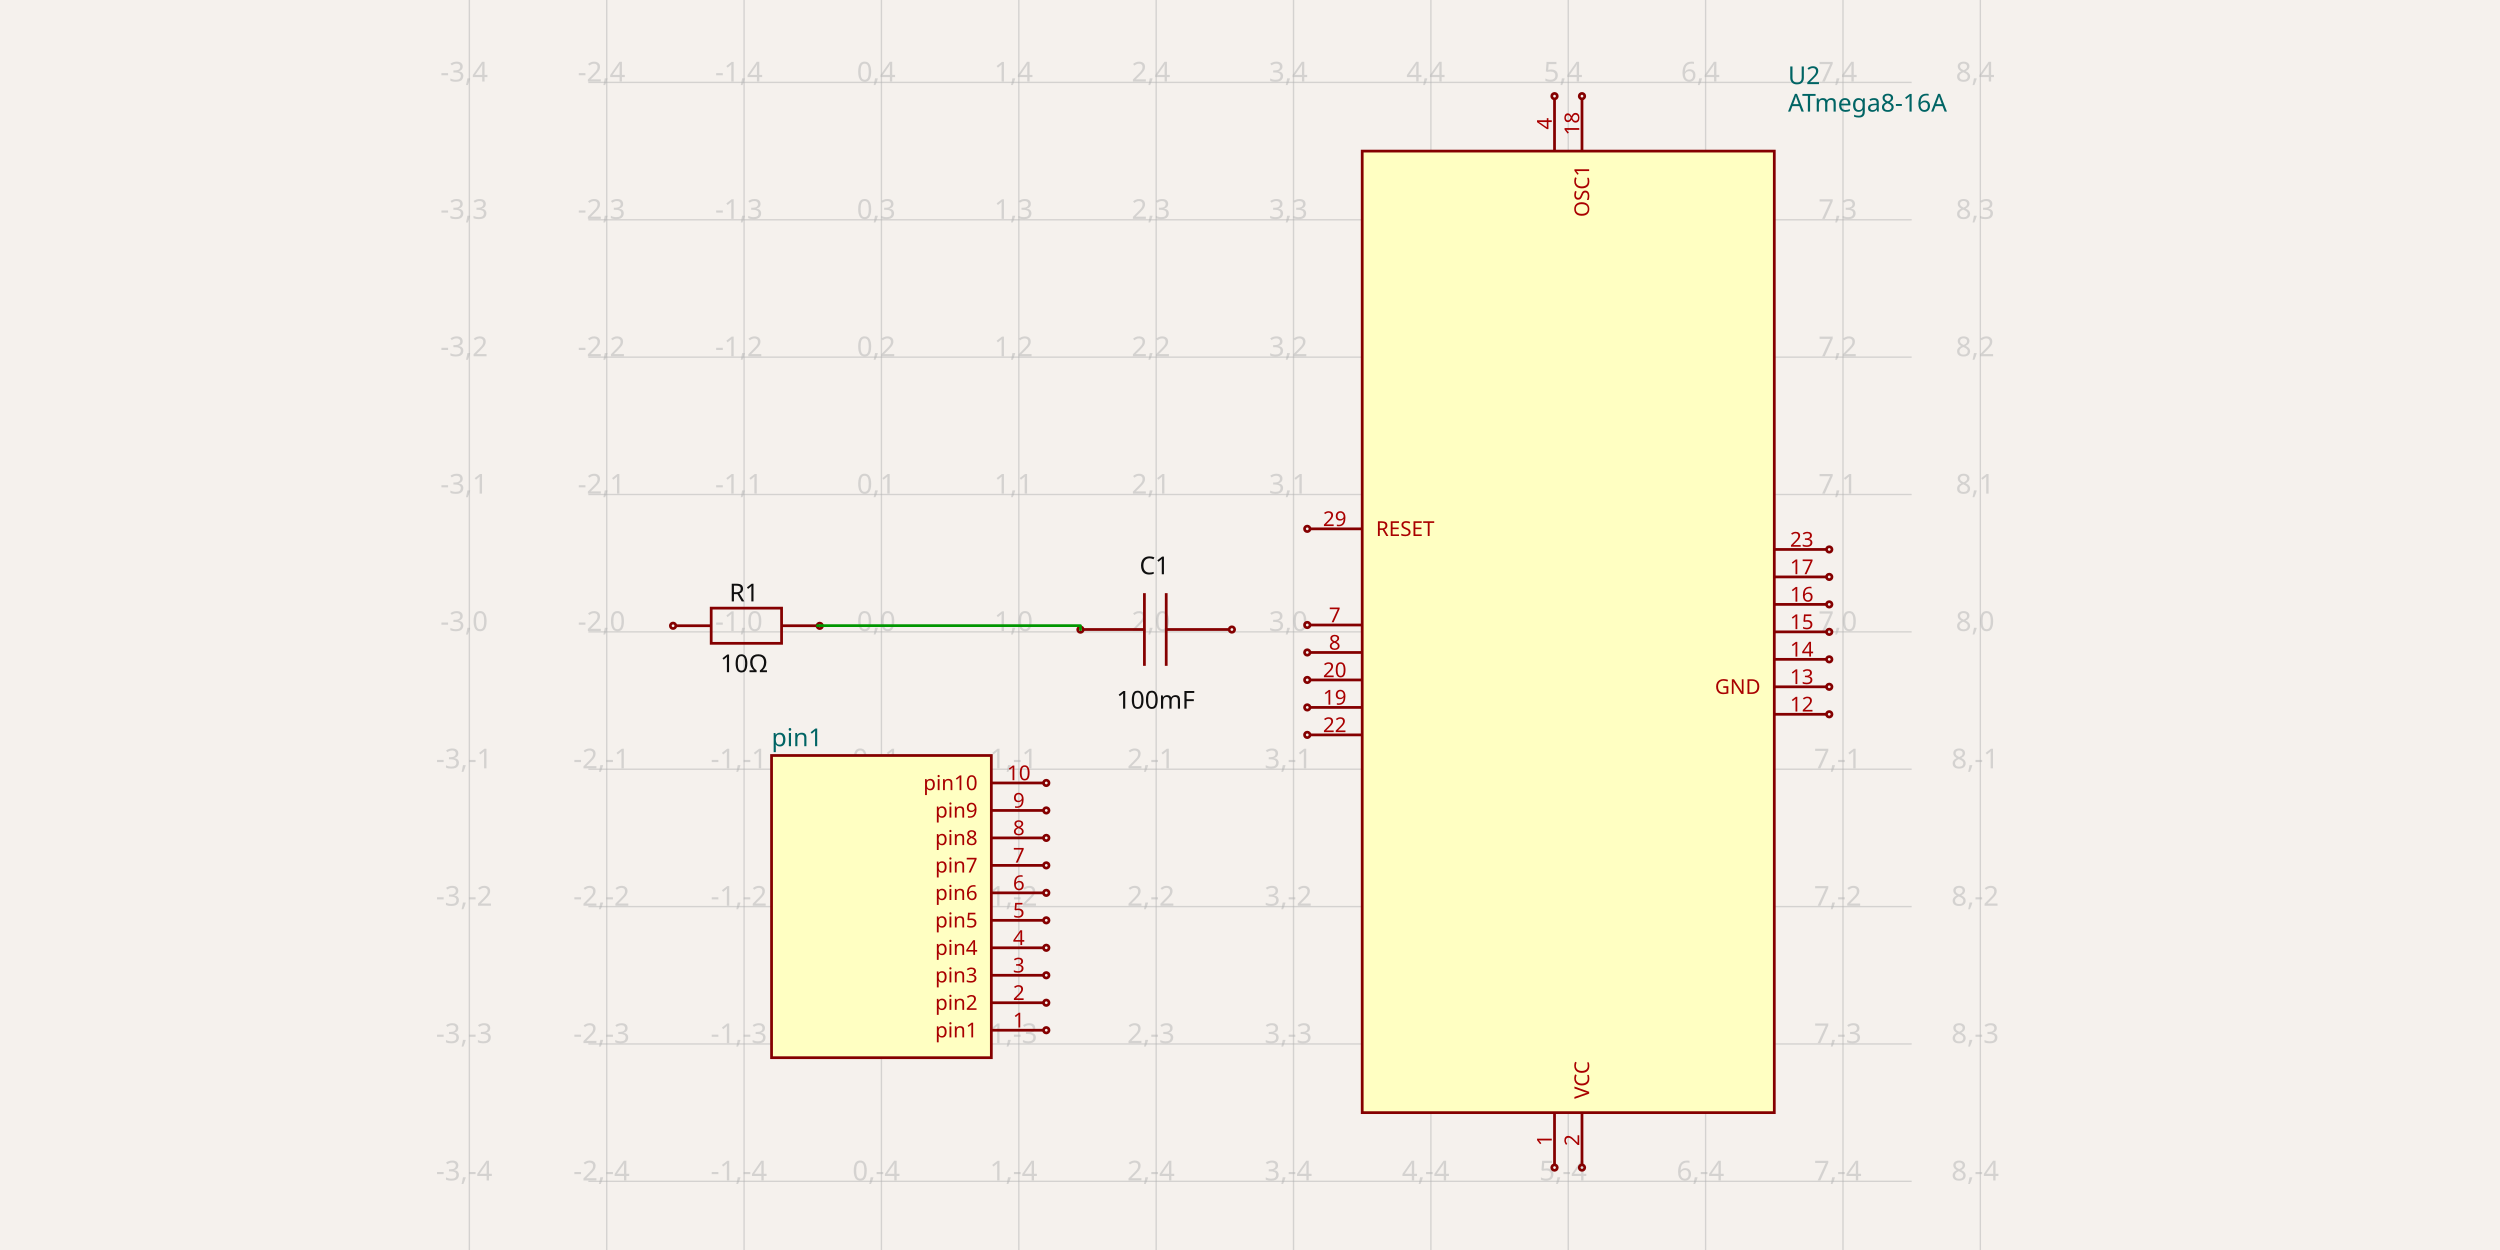
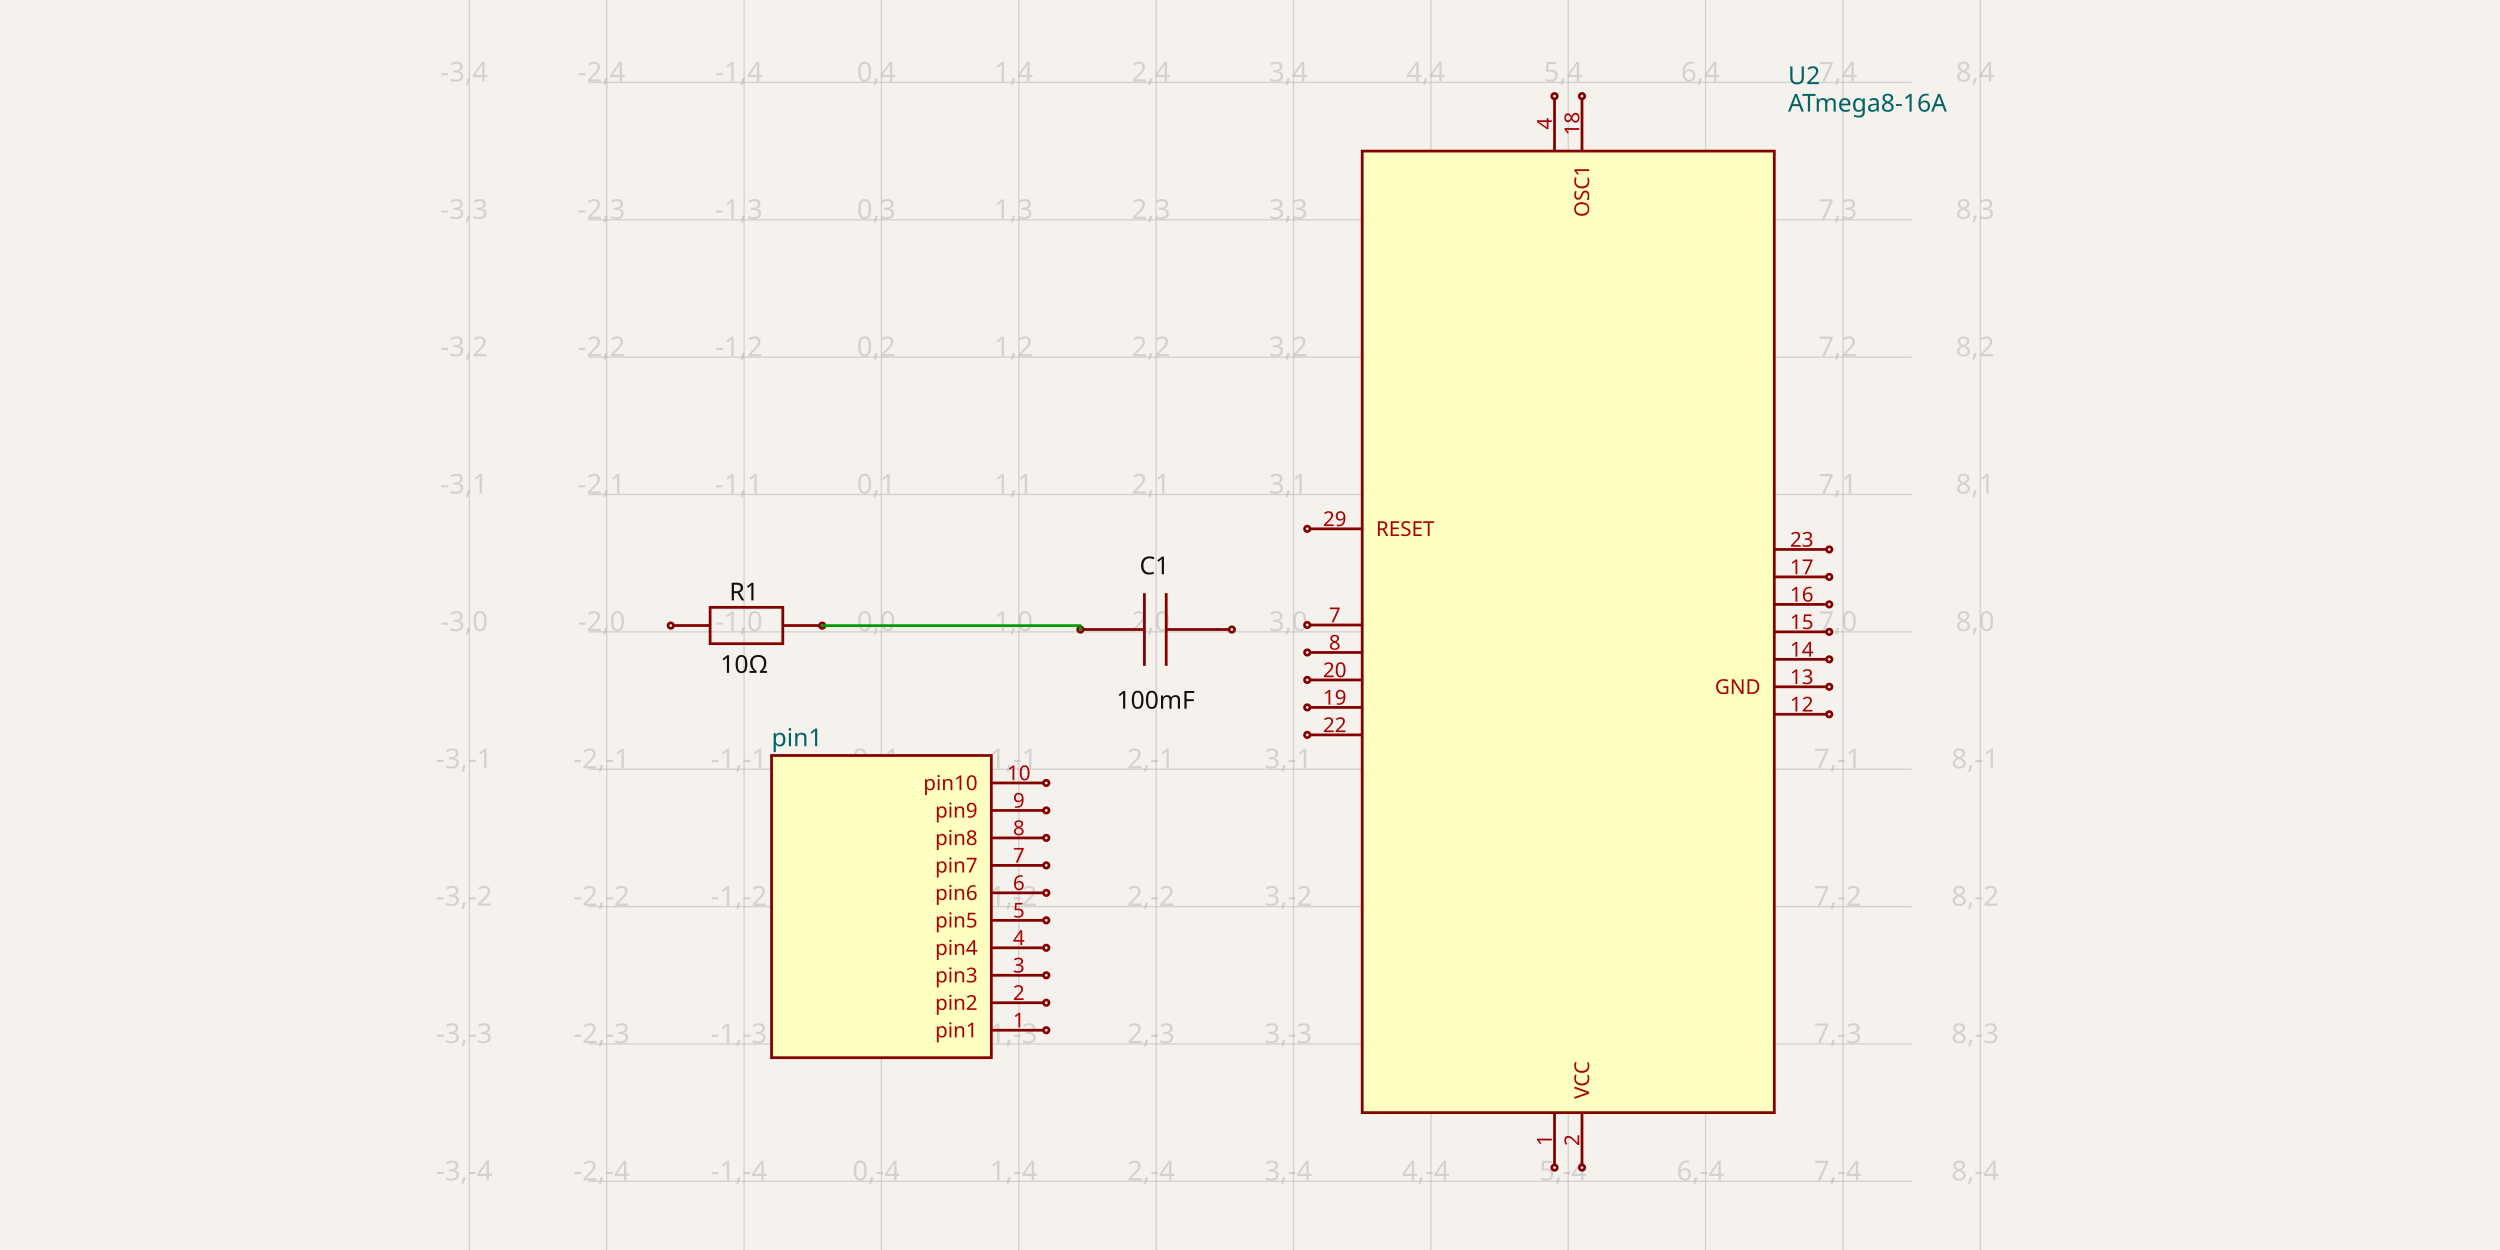
<svg xmlns="http://www.w3.org/2000/svg" width="1200" height="600" style="background-color: rgb(245, 241, 237)" data-real-to-screen-transform="matrix(65.9340659341,0,0,-65.9340659341,423.0920010989,303.2967032967)">
  <style>
              .boundary { fill: rgb(245, 241, 237); }
              .schematic-boundary { fill: none; stroke: #fff; }
              .component { fill: none; stroke: rgb(132, 0, 0); }
              .chip { fill: rgb(255, 255, 194); stroke: rgb(132, 0, 0); }
              .component-pin { fill: none; stroke: rgb(132, 0, 0); }
              .trace:hover {
                filter: invert(1);
              }
              .trace:hover .trace-crossing-outline {
                opacity: 0;
              }
              .text { font-family: sans-serif; fill: rgb(0, 150, 0); }
              .pin-number { fill: rgb(169, 0, 0); }
              .port-label { fill: rgb(0, 100, 100); }
              .component-name { fill: rgb(0, 100, 100); }
            </style>
  <rect class="boundary" x="0" y="0" width="1200" height="600" />
  <g class="grid">
    <line x1="225.29" y1="600" x2="225.29" y2="-1.6001422409317456e-10" stroke="rgb(181, 181, 181)" stroke-width="0.659" stroke-opacity="0.5" />
    <line x1="291.224" y1="600" x2="291.224" y2="-1.6001422409317456e-10" stroke="rgb(181, 181, 181)" stroke-width="0.659" stroke-opacity="0.5" />
    <line x1="357.158" y1="600" x2="357.158" y2="-1.6001422409317456e-10" stroke="rgb(181, 181, 181)" stroke-width="0.659" stroke-opacity="0.5" />
    <line x1="423.092" y1="600" x2="423.092" y2="-1.6001422409317456e-10" stroke="rgb(181, 181, 181)" stroke-width="0.659" stroke-opacity="0.5" />
    <line x1="489.026" y1="600" x2="489.026" y2="-1.6001422409317456e-10" stroke="rgb(181, 181, 181)" stroke-width="0.659" stroke-opacity="0.5" />
    <line x1="554.96" y1="600" x2="554.96" y2="-1.6001422409317456e-10" stroke="rgb(181, 181, 181)" stroke-width="0.659" stroke-opacity="0.5" />
    <line x1="620.894" y1="600" x2="620.894" y2="-1.6001422409317456e-10" stroke="rgb(181, 181, 181)" stroke-width="0.659" stroke-opacity="0.5" />
    <line x1="686.828" y1="600" x2="686.828" y2="-1.6001422409317456e-10" stroke="rgb(181, 181, 181)" stroke-width="0.659" stroke-opacity="0.5" />
    <line x1="752.762" y1="600" x2="752.762" y2="-1.6001422409317456e-10" stroke="rgb(181, 181, 181)" stroke-width="0.659" stroke-opacity="0.5" />
    <line x1="818.696" y1="600" x2="818.696" y2="-1.6001422409317456e-10" stroke="rgb(181, 181, 181)" stroke-width="0.659" stroke-opacity="0.5" />
    <line x1="884.63" y1="600" x2="884.63" y2="-1.6001422409317456e-10" stroke="rgb(181, 181, 181)" stroke-width="0.659" stroke-opacity="0.5" />
    <line x1="950.565" y1="600" x2="950.565" y2="-1.6001422409317456e-10" stroke="rgb(181, 181, 181)" stroke-width="0.659" stroke-opacity="0.5" />
    <line x1="282.403" y1="632.967" x2="917.597" y2="632.967" stroke="rgb(181, 181, 181)" stroke-width="0.659" stroke-opacity="0.5" />
    <line x1="282.403" y1="567.033" x2="917.597" y2="567.033" stroke="rgb(181, 181, 181)" stroke-width="0.659" stroke-opacity="0.5" />
    <line x1="282.403" y1="501.099" x2="917.597" y2="501.099" stroke="rgb(181, 181, 181)" stroke-width="0.659" stroke-opacity="0.5" />
    <line x1="282.403" y1="435.165" x2="917.597" y2="435.165" stroke="rgb(181, 181, 181)" stroke-width="0.659" stroke-opacity="0.5" />
    <line x1="282.403" y1="369.231" x2="917.597" y2="369.231" stroke="rgb(181, 181, 181)" stroke-width="0.659" stroke-opacity="0.5" />
    <line x1="282.403" y1="303.297" x2="917.597" y2="303.297" stroke="rgb(181, 181, 181)" stroke-width="0.659" stroke-opacity="0.5" />
    <line x1="282.403" y1="237.363" x2="917.597" y2="237.363" stroke="rgb(181, 181, 181)" stroke-width="0.659" stroke-opacity="0.5" />
    <line x1="282.403" y1="171.429" x2="917.597" y2="171.429" stroke="rgb(181, 181, 181)" stroke-width="0.659" stroke-opacity="0.5" />
    <line x1="282.403" y1="105.495" x2="917.597" y2="105.495" stroke="rgb(181, 181, 181)" stroke-width="0.659" stroke-opacity="0.5" />
    <line x1="282.403" y1="39.56" x2="917.597" y2="39.56" stroke="rgb(181, 181, 181)" stroke-width="0.659" stroke-opacity="0.5" />
    <line x1="282.403" y1="-26.374" x2="917.597" y2="-26.374" stroke="rgb(181, 181, 181)" stroke-width="0.659" stroke-opacity="0.5" />
    <text x="222.79" y="627.967" fill="rgb(181, 181, 181)" font-size="13.187" fill-opacity="0.5" text-anchor="middle" dominant-baseline="middle" font-family="sans-serif">-3,-5</text>
    <text x="222.79" y="562.033" fill="rgb(181, 181, 181)" font-size="13.187" fill-opacity="0.5" text-anchor="middle" dominant-baseline="middle" font-family="sans-serif">-3,-4</text>
    <text x="222.79" y="496.099" fill="rgb(181, 181, 181)" font-size="13.187" fill-opacity="0.5" text-anchor="middle" dominant-baseline="middle" font-family="sans-serif">-3,-3</text>
    <text x="222.79" y="430.165" fill="rgb(181, 181, 181)" font-size="13.187" fill-opacity="0.5" text-anchor="middle" dominant-baseline="middle" font-family="sans-serif">-3,-2</text>
    <text x="222.79" y="364.231" fill="rgb(181, 181, 181)" font-size="13.187" fill-opacity="0.5" text-anchor="middle" dominant-baseline="middle" font-family="sans-serif">-3,-1</text>
    <text x="222.79" y="298.297" fill="rgb(181, 181, 181)" font-size="13.187" fill-opacity="0.5" text-anchor="middle" dominant-baseline="middle" font-family="sans-serif">-3,0</text>
    <text x="222.79" y="232.363" fill="rgb(181, 181, 181)" font-size="13.187" fill-opacity="0.5" text-anchor="middle" dominant-baseline="middle" font-family="sans-serif">-3,1</text>
    <text x="222.79" y="166.429" fill="rgb(181, 181, 181)" font-size="13.187" fill-opacity="0.5" text-anchor="middle" dominant-baseline="middle" font-family="sans-serif">-3,2</text>
    <text x="222.79" y="100.495" fill="rgb(181, 181, 181)" font-size="13.187" fill-opacity="0.5" text-anchor="middle" dominant-baseline="middle" font-family="sans-serif">-3,3</text>
    <text x="222.79" y="34.56" fill="rgb(181, 181, 181)" font-size="13.187" fill-opacity="0.5" text-anchor="middle" dominant-baseline="middle" font-family="sans-serif">-3,4</text>
    <text x="222.79" y="-31.374" fill="rgb(181, 181, 181)" font-size="13.187" fill-opacity="0.5" text-anchor="middle" dominant-baseline="middle" font-family="sans-serif">-3,5</text>
    <text x="288.724" y="627.967" fill="rgb(181, 181, 181)" font-size="13.187" fill-opacity="0.5" text-anchor="middle" dominant-baseline="middle" font-family="sans-serif">-2,-5</text>
    <text x="288.724" y="562.033" fill="rgb(181, 181, 181)" font-size="13.187" fill-opacity="0.5" text-anchor="middle" dominant-baseline="middle" font-family="sans-serif">-2,-4</text>
    <text x="288.724" y="496.099" fill="rgb(181, 181, 181)" font-size="13.187" fill-opacity="0.5" text-anchor="middle" dominant-baseline="middle" font-family="sans-serif">-2,-3</text>
    <text x="288.724" y="430.165" fill="rgb(181, 181, 181)" font-size="13.187" fill-opacity="0.5" text-anchor="middle" dominant-baseline="middle" font-family="sans-serif">-2,-2</text>
    <text x="288.724" y="364.231" fill="rgb(181, 181, 181)" font-size="13.187" fill-opacity="0.5" text-anchor="middle" dominant-baseline="middle" font-family="sans-serif">-2,-1</text>
    <text x="288.724" y="298.297" fill="rgb(181, 181, 181)" font-size="13.187" fill-opacity="0.5" text-anchor="middle" dominant-baseline="middle" font-family="sans-serif">-2,0</text>
    <text x="288.724" y="232.363" fill="rgb(181, 181, 181)" font-size="13.187" fill-opacity="0.5" text-anchor="middle" dominant-baseline="middle" font-family="sans-serif">-2,1</text>
    <text x="288.724" y="166.429" fill="rgb(181, 181, 181)" font-size="13.187" fill-opacity="0.5" text-anchor="middle" dominant-baseline="middle" font-family="sans-serif">-2,2</text>
    <text x="288.724" y="100.495" fill="rgb(181, 181, 181)" font-size="13.187" fill-opacity="0.5" text-anchor="middle" dominant-baseline="middle" font-family="sans-serif">-2,3</text>
    <text x="288.724" y="34.56" fill="rgb(181, 181, 181)" font-size="13.187" fill-opacity="0.5" text-anchor="middle" dominant-baseline="middle" font-family="sans-serif">-2,4</text>
    <text x="288.724" y="-31.374" fill="rgb(181, 181, 181)" font-size="13.187" fill-opacity="0.5" text-anchor="middle" dominant-baseline="middle" font-family="sans-serif">-2,5</text>
    <text x="354.658" y="627.967" fill="rgb(181, 181, 181)" font-size="13.187" fill-opacity="0.5" text-anchor="middle" dominant-baseline="middle" font-family="sans-serif">-1,-5</text>
    <text x="354.658" y="562.033" fill="rgb(181, 181, 181)" font-size="13.187" fill-opacity="0.5" text-anchor="middle" dominant-baseline="middle" font-family="sans-serif">-1,-4</text>
    <text x="354.658" y="496.099" fill="rgb(181, 181, 181)" font-size="13.187" fill-opacity="0.5" text-anchor="middle" dominant-baseline="middle" font-family="sans-serif">-1,-3</text>
    <text x="354.658" y="430.165" fill="rgb(181, 181, 181)" font-size="13.187" fill-opacity="0.5" text-anchor="middle" dominant-baseline="middle" font-family="sans-serif">-1,-2</text>
    <text x="354.658" y="364.231" fill="rgb(181, 181, 181)" font-size="13.187" fill-opacity="0.5" text-anchor="middle" dominant-baseline="middle" font-family="sans-serif">-1,-1</text>
    <text x="354.658" y="298.297" fill="rgb(181, 181, 181)" font-size="13.187" fill-opacity="0.5" text-anchor="middle" dominant-baseline="middle" font-family="sans-serif">-1,0</text>
    <text x="354.658" y="232.363" fill="rgb(181, 181, 181)" font-size="13.187" fill-opacity="0.5" text-anchor="middle" dominant-baseline="middle" font-family="sans-serif">-1,1</text>
    <text x="354.658" y="166.429" fill="rgb(181, 181, 181)" font-size="13.187" fill-opacity="0.5" text-anchor="middle" dominant-baseline="middle" font-family="sans-serif">-1,2</text>
    <text x="354.658" y="100.495" fill="rgb(181, 181, 181)" font-size="13.187" fill-opacity="0.5" text-anchor="middle" dominant-baseline="middle" font-family="sans-serif">-1,3</text>
    <text x="354.658" y="34.56" fill="rgb(181, 181, 181)" font-size="13.187" fill-opacity="0.5" text-anchor="middle" dominant-baseline="middle" font-family="sans-serif">-1,4</text>
    <text x="354.658" y="-31.374" fill="rgb(181, 181, 181)" font-size="13.187" fill-opacity="0.5" text-anchor="middle" dominant-baseline="middle" font-family="sans-serif">-1,5</text>
    <text x="420.592" y="627.967" fill="rgb(181, 181, 181)" font-size="13.187" fill-opacity="0.5" text-anchor="middle" dominant-baseline="middle" font-family="sans-serif">0,-5</text>
    <text x="420.592" y="562.033" fill="rgb(181, 181, 181)" font-size="13.187" fill-opacity="0.5" text-anchor="middle" dominant-baseline="middle" font-family="sans-serif">0,-4</text>
    <text x="420.592" y="496.099" fill="rgb(181, 181, 181)" font-size="13.187" fill-opacity="0.5" text-anchor="middle" dominant-baseline="middle" font-family="sans-serif">0,-3</text>
    <text x="420.592" y="430.165" fill="rgb(181, 181, 181)" font-size="13.187" fill-opacity="0.5" text-anchor="middle" dominant-baseline="middle" font-family="sans-serif">0,-2</text>
    <text x="420.592" y="364.231" fill="rgb(181, 181, 181)" font-size="13.187" fill-opacity="0.5" text-anchor="middle" dominant-baseline="middle" font-family="sans-serif">0,-1</text>
    <text x="420.592" y="298.297" fill="rgb(181, 181, 181)" font-size="13.187" fill-opacity="0.5" text-anchor="middle" dominant-baseline="middle" font-family="sans-serif">0,0</text>
    <text x="420.592" y="232.363" fill="rgb(181, 181, 181)" font-size="13.187" fill-opacity="0.5" text-anchor="middle" dominant-baseline="middle" font-family="sans-serif">0,1</text>
    <text x="420.592" y="166.429" fill="rgb(181, 181, 181)" font-size="13.187" fill-opacity="0.5" text-anchor="middle" dominant-baseline="middle" font-family="sans-serif">0,2</text>
    <text x="420.592" y="100.495" fill="rgb(181, 181, 181)" font-size="13.187" fill-opacity="0.5" text-anchor="middle" dominant-baseline="middle" font-family="sans-serif">0,3</text>
    <text x="420.592" y="34.56" fill="rgb(181, 181, 181)" font-size="13.187" fill-opacity="0.5" text-anchor="middle" dominant-baseline="middle" font-family="sans-serif">0,4</text>
    <text x="420.592" y="-31.374" fill="rgb(181, 181, 181)" font-size="13.187" fill-opacity="0.5" text-anchor="middle" dominant-baseline="middle" font-family="sans-serif">0,5</text>
    <text x="486.526" y="627.967" fill="rgb(181, 181, 181)" font-size="13.187" fill-opacity="0.5" text-anchor="middle" dominant-baseline="middle" font-family="sans-serif">1,-5</text>
    <text x="486.526" y="562.033" fill="rgb(181, 181, 181)" font-size="13.187" fill-opacity="0.5" text-anchor="middle" dominant-baseline="middle" font-family="sans-serif">1,-4</text>
    <text x="486.526" y="496.099" fill="rgb(181, 181, 181)" font-size="13.187" fill-opacity="0.5" text-anchor="middle" dominant-baseline="middle" font-family="sans-serif">1,-3</text>
    <text x="486.526" y="430.165" fill="rgb(181, 181, 181)" font-size="13.187" fill-opacity="0.5" text-anchor="middle" dominant-baseline="middle" font-family="sans-serif">1,-2</text>
    <text x="486.526" y="364.231" fill="rgb(181, 181, 181)" font-size="13.187" fill-opacity="0.5" text-anchor="middle" dominant-baseline="middle" font-family="sans-serif">1,-1</text>
    <text x="486.526" y="298.297" fill="rgb(181, 181, 181)" font-size="13.187" fill-opacity="0.5" text-anchor="middle" dominant-baseline="middle" font-family="sans-serif">1,0</text>
    <text x="486.526" y="232.363" fill="rgb(181, 181, 181)" font-size="13.187" fill-opacity="0.5" text-anchor="middle" dominant-baseline="middle" font-family="sans-serif">1,1</text>
    <text x="486.526" y="166.429" fill="rgb(181, 181, 181)" font-size="13.187" fill-opacity="0.5" text-anchor="middle" dominant-baseline="middle" font-family="sans-serif">1,2</text>
    <text x="486.526" y="100.495" fill="rgb(181, 181, 181)" font-size="13.187" fill-opacity="0.5" text-anchor="middle" dominant-baseline="middle" font-family="sans-serif">1,3</text>
    <text x="486.526" y="34.56" fill="rgb(181, 181, 181)" font-size="13.187" fill-opacity="0.5" text-anchor="middle" dominant-baseline="middle" font-family="sans-serif">1,4</text>
    <text x="486.526" y="-31.374" fill="rgb(181, 181, 181)" font-size="13.187" fill-opacity="0.5" text-anchor="middle" dominant-baseline="middle" font-family="sans-serif">1,5</text>
    <text x="552.46" y="627.967" fill="rgb(181, 181, 181)" font-size="13.187" fill-opacity="0.5" text-anchor="middle" dominant-baseline="middle" font-family="sans-serif">2,-5</text>
    <text x="552.46" y="562.033" fill="rgb(181, 181, 181)" font-size="13.187" fill-opacity="0.5" text-anchor="middle" dominant-baseline="middle" font-family="sans-serif">2,-4</text>
    <text x="552.46" y="496.099" fill="rgb(181, 181, 181)" font-size="13.187" fill-opacity="0.5" text-anchor="middle" dominant-baseline="middle" font-family="sans-serif">2,-3</text>
    <text x="552.46" y="430.165" fill="rgb(181, 181, 181)" font-size="13.187" fill-opacity="0.5" text-anchor="middle" dominant-baseline="middle" font-family="sans-serif">2,-2</text>
    <text x="552.46" y="364.231" fill="rgb(181, 181, 181)" font-size="13.187" fill-opacity="0.5" text-anchor="middle" dominant-baseline="middle" font-family="sans-serif">2,-1</text>
    <text x="552.46" y="298.297" fill="rgb(181, 181, 181)" font-size="13.187" fill-opacity="0.5" text-anchor="middle" dominant-baseline="middle" font-family="sans-serif">2,0</text>
    <text x="552.46" y="232.363" fill="rgb(181, 181, 181)" font-size="13.187" fill-opacity="0.5" text-anchor="middle" dominant-baseline="middle" font-family="sans-serif">2,1</text>
    <text x="552.46" y="166.429" fill="rgb(181, 181, 181)" font-size="13.187" fill-opacity="0.5" text-anchor="middle" dominant-baseline="middle" font-family="sans-serif">2,2</text>
    <text x="552.46" y="100.495" fill="rgb(181, 181, 181)" font-size="13.187" fill-opacity="0.5" text-anchor="middle" dominant-baseline="middle" font-family="sans-serif">2,3</text>
    <text x="552.46" y="34.56" fill="rgb(181, 181, 181)" font-size="13.187" fill-opacity="0.5" text-anchor="middle" dominant-baseline="middle" font-family="sans-serif">2,4</text>
    <text x="552.46" y="-31.374" fill="rgb(181, 181, 181)" font-size="13.187" fill-opacity="0.5" text-anchor="middle" dominant-baseline="middle" font-family="sans-serif">2,5</text>
    <text x="618.394" y="627.967" fill="rgb(181, 181, 181)" font-size="13.187" fill-opacity="0.5" text-anchor="middle" dominant-baseline="middle" font-family="sans-serif">3,-5</text>
    <text x="618.394" y="562.033" fill="rgb(181, 181, 181)" font-size="13.187" fill-opacity="0.5" text-anchor="middle" dominant-baseline="middle" font-family="sans-serif">3,-4</text>
    <text x="618.394" y="496.099" fill="rgb(181, 181, 181)" font-size="13.187" fill-opacity="0.5" text-anchor="middle" dominant-baseline="middle" font-family="sans-serif">3,-3</text>
    <text x="618.394" y="430.165" fill="rgb(181, 181, 181)" font-size="13.187" fill-opacity="0.5" text-anchor="middle" dominant-baseline="middle" font-family="sans-serif">3,-2</text>
    <text x="618.394" y="364.231" fill="rgb(181, 181, 181)" font-size="13.187" fill-opacity="0.5" text-anchor="middle" dominant-baseline="middle" font-family="sans-serif">3,-1</text>
    <text x="618.394" y="298.297" fill="rgb(181, 181, 181)" font-size="13.187" fill-opacity="0.5" text-anchor="middle" dominant-baseline="middle" font-family="sans-serif">3,0</text>
    <text x="618.394" y="232.363" fill="rgb(181, 181, 181)" font-size="13.187" fill-opacity="0.5" text-anchor="middle" dominant-baseline="middle" font-family="sans-serif">3,1</text>
    <text x="618.394" y="166.429" fill="rgb(181, 181, 181)" font-size="13.187" fill-opacity="0.5" text-anchor="middle" dominant-baseline="middle" font-family="sans-serif">3,2</text>
    <text x="618.394" y="100.495" fill="rgb(181, 181, 181)" font-size="13.187" fill-opacity="0.5" text-anchor="middle" dominant-baseline="middle" font-family="sans-serif">3,3</text>
    <text x="618.394" y="34.56" fill="rgb(181, 181, 181)" font-size="13.187" fill-opacity="0.5" text-anchor="middle" dominant-baseline="middle" font-family="sans-serif">3,4</text>
    <text x="618.394" y="-31.374" fill="rgb(181, 181, 181)" font-size="13.187" fill-opacity="0.5" text-anchor="middle" dominant-baseline="middle" font-family="sans-serif">3,5</text>
    <text x="684.328" y="627.967" fill="rgb(181, 181, 181)" font-size="13.187" fill-opacity="0.5" text-anchor="middle" dominant-baseline="middle" font-family="sans-serif">4,-5</text>
    <text x="684.328" y="562.033" fill="rgb(181, 181, 181)" font-size="13.187" fill-opacity="0.5" text-anchor="middle" dominant-baseline="middle" font-family="sans-serif">4,-4</text>
    <text x="684.328" y="496.099" fill="rgb(181, 181, 181)" font-size="13.187" fill-opacity="0.5" text-anchor="middle" dominant-baseline="middle" font-family="sans-serif">4,-3</text>
    <text x="684.328" y="430.165" fill="rgb(181, 181, 181)" font-size="13.187" fill-opacity="0.5" text-anchor="middle" dominant-baseline="middle" font-family="sans-serif">4,-2</text>
    <text x="684.328" y="364.231" fill="rgb(181, 181, 181)" font-size="13.187" fill-opacity="0.5" text-anchor="middle" dominant-baseline="middle" font-family="sans-serif">4,-1</text>
    <text x="684.328" y="298.297" fill="rgb(181, 181, 181)" font-size="13.187" fill-opacity="0.5" text-anchor="middle" dominant-baseline="middle" font-family="sans-serif">4,0</text>
    <text x="684.328" y="232.363" fill="rgb(181, 181, 181)" font-size="13.187" fill-opacity="0.5" text-anchor="middle" dominant-baseline="middle" font-family="sans-serif">4,1</text>
    <text x="684.328" y="166.429" fill="rgb(181, 181, 181)" font-size="13.187" fill-opacity="0.5" text-anchor="middle" dominant-baseline="middle" font-family="sans-serif">4,2</text>
    <text x="684.328" y="100.495" fill="rgb(181, 181, 181)" font-size="13.187" fill-opacity="0.5" text-anchor="middle" dominant-baseline="middle" font-family="sans-serif">4,3</text>
    <text x="684.328" y="34.56" fill="rgb(181, 181, 181)" font-size="13.187" fill-opacity="0.5" text-anchor="middle" dominant-baseline="middle" font-family="sans-serif">4,4</text>
    <text x="684.328" y="-31.374" fill="rgb(181, 181, 181)" font-size="13.187" fill-opacity="0.5" text-anchor="middle" dominant-baseline="middle" font-family="sans-serif">4,5</text>
    <text x="750.262" y="627.967" fill="rgb(181, 181, 181)" font-size="13.187" fill-opacity="0.5" text-anchor="middle" dominant-baseline="middle" font-family="sans-serif">5,-5</text>
    <text x="750.262" y="562.033" fill="rgb(181, 181, 181)" font-size="13.187" fill-opacity="0.5" text-anchor="middle" dominant-baseline="middle" font-family="sans-serif">5,-4</text>
    <text x="750.262" y="496.099" fill="rgb(181, 181, 181)" font-size="13.187" fill-opacity="0.5" text-anchor="middle" dominant-baseline="middle" font-family="sans-serif">5,-3</text>
    <text x="750.262" y="430.165" fill="rgb(181, 181, 181)" font-size="13.187" fill-opacity="0.5" text-anchor="middle" dominant-baseline="middle" font-family="sans-serif">5,-2</text>
    <text x="750.262" y="364.231" fill="rgb(181, 181, 181)" font-size="13.187" fill-opacity="0.5" text-anchor="middle" dominant-baseline="middle" font-family="sans-serif">5,-1</text>
    <text x="750.262" y="298.297" fill="rgb(181, 181, 181)" font-size="13.187" fill-opacity="0.5" text-anchor="middle" dominant-baseline="middle" font-family="sans-serif">5,0</text>
    <text x="750.262" y="232.363" fill="rgb(181, 181, 181)" font-size="13.187" fill-opacity="0.5" text-anchor="middle" dominant-baseline="middle" font-family="sans-serif">5,1</text>
    <text x="750.262" y="166.429" fill="rgb(181, 181, 181)" font-size="13.187" fill-opacity="0.5" text-anchor="middle" dominant-baseline="middle" font-family="sans-serif">5,2</text>
    <text x="750.262" y="100.495" fill="rgb(181, 181, 181)" font-size="13.187" fill-opacity="0.5" text-anchor="middle" dominant-baseline="middle" font-family="sans-serif">5,3</text>
    <text x="750.262" y="34.56" fill="rgb(181, 181, 181)" font-size="13.187" fill-opacity="0.5" text-anchor="middle" dominant-baseline="middle" font-family="sans-serif">5,4</text>
    <text x="750.262" y="-31.374" fill="rgb(181, 181, 181)" font-size="13.187" fill-opacity="0.5" text-anchor="middle" dominant-baseline="middle" font-family="sans-serif">5,5</text>
    <text x="816.196" y="627.967" fill="rgb(181, 181, 181)" font-size="13.187" fill-opacity="0.5" text-anchor="middle" dominant-baseline="middle" font-family="sans-serif">6,-5</text>
    <text x="816.196" y="562.033" fill="rgb(181, 181, 181)" font-size="13.187" fill-opacity="0.5" text-anchor="middle" dominant-baseline="middle" font-family="sans-serif">6,-4</text>
    <text x="816.196" y="496.099" fill="rgb(181, 181, 181)" font-size="13.187" fill-opacity="0.5" text-anchor="middle" dominant-baseline="middle" font-family="sans-serif">6,-3</text>
    <text x="816.196" y="430.165" fill="rgb(181, 181, 181)" font-size="13.187" fill-opacity="0.5" text-anchor="middle" dominant-baseline="middle" font-family="sans-serif">6,-2</text>
    <text x="816.196" y="364.231" fill="rgb(181, 181, 181)" font-size="13.187" fill-opacity="0.5" text-anchor="middle" dominant-baseline="middle" font-family="sans-serif">6,-1</text>
    <text x="816.196" y="298.297" fill="rgb(181, 181, 181)" font-size="13.187" fill-opacity="0.5" text-anchor="middle" dominant-baseline="middle" font-family="sans-serif">6,0</text>
    <text x="816.196" y="232.363" fill="rgb(181, 181, 181)" font-size="13.187" fill-opacity="0.5" text-anchor="middle" dominant-baseline="middle" font-family="sans-serif">6,1</text>
    <text x="816.196" y="166.429" fill="rgb(181, 181, 181)" font-size="13.187" fill-opacity="0.5" text-anchor="middle" dominant-baseline="middle" font-family="sans-serif">6,2</text>
    <text x="816.196" y="100.495" fill="rgb(181, 181, 181)" font-size="13.187" fill-opacity="0.5" text-anchor="middle" dominant-baseline="middle" font-family="sans-serif">6,3</text>
    <text x="816.196" y="34.56" fill="rgb(181, 181, 181)" font-size="13.187" fill-opacity="0.5" text-anchor="middle" dominant-baseline="middle" font-family="sans-serif">6,4</text>
    <text x="816.196" y="-31.374" fill="rgb(181, 181, 181)" font-size="13.187" fill-opacity="0.5" text-anchor="middle" dominant-baseline="middle" font-family="sans-serif">6,5</text>
    <text x="882.13" y="627.967" fill="rgb(181, 181, 181)" font-size="13.187" fill-opacity="0.5" text-anchor="middle" dominant-baseline="middle" font-family="sans-serif">7,-5</text>
    <text x="882.13" y="562.033" fill="rgb(181, 181, 181)" font-size="13.187" fill-opacity="0.5" text-anchor="middle" dominant-baseline="middle" font-family="sans-serif">7,-4</text>
    <text x="882.13" y="496.099" fill="rgb(181, 181, 181)" font-size="13.187" fill-opacity="0.5" text-anchor="middle" dominant-baseline="middle" font-family="sans-serif">7,-3</text>
    <text x="882.13" y="430.165" fill="rgb(181, 181, 181)" font-size="13.187" fill-opacity="0.5" text-anchor="middle" dominant-baseline="middle" font-family="sans-serif">7,-2</text>
    <text x="882.13" y="364.231" fill="rgb(181, 181, 181)" font-size="13.187" fill-opacity="0.5" text-anchor="middle" dominant-baseline="middle" font-family="sans-serif">7,-1</text>
    <text x="882.13" y="298.297" fill="rgb(181, 181, 181)" font-size="13.187" fill-opacity="0.5" text-anchor="middle" dominant-baseline="middle" font-family="sans-serif">7,0</text>
    <text x="882.13" y="232.363" fill="rgb(181, 181, 181)" font-size="13.187" fill-opacity="0.5" text-anchor="middle" dominant-baseline="middle" font-family="sans-serif">7,1</text>
    <text x="882.13" y="166.429" fill="rgb(181, 181, 181)" font-size="13.187" fill-opacity="0.5" text-anchor="middle" dominant-baseline="middle" font-family="sans-serif">7,2</text>
    <text x="882.13" y="100.495" fill="rgb(181, 181, 181)" font-size="13.187" fill-opacity="0.5" text-anchor="middle" dominant-baseline="middle" font-family="sans-serif">7,3</text>
    <text x="882.13" y="34.56" fill="rgb(181, 181, 181)" font-size="13.187" fill-opacity="0.5" text-anchor="middle" dominant-baseline="middle" font-family="sans-serif">7,4</text>
    <text x="882.13" y="-31.374" fill="rgb(181, 181, 181)" font-size="13.187" fill-opacity="0.5" text-anchor="middle" dominant-baseline="middle" font-family="sans-serif">7,5</text>
    <text x="948.065" y="627.967" fill="rgb(181, 181, 181)" font-size="13.187" fill-opacity="0.5" text-anchor="middle" dominant-baseline="middle" font-family="sans-serif">8,-5</text>
    <text x="948.065" y="562.033" fill="rgb(181, 181, 181)" font-size="13.187" fill-opacity="0.5" text-anchor="middle" dominant-baseline="middle" font-family="sans-serif">8,-4</text>
    <text x="948.065" y="496.099" fill="rgb(181, 181, 181)" font-size="13.187" fill-opacity="0.5" text-anchor="middle" dominant-baseline="middle" font-family="sans-serif">8,-3</text>
    <text x="948.065" y="430.165" fill="rgb(181, 181, 181)" font-size="13.187" fill-opacity="0.5" text-anchor="middle" dominant-baseline="middle" font-family="sans-serif">8,-2</text>
    <text x="948.065" y="364.231" fill="rgb(181, 181, 181)" font-size="13.187" fill-opacity="0.5" text-anchor="middle" dominant-baseline="middle" font-family="sans-serif">8,-1</text>
    <text x="948.065" y="298.297" fill="rgb(181, 181, 181)" font-size="13.187" fill-opacity="0.5" text-anchor="middle" dominant-baseline="middle" font-family="sans-serif">8,0</text>
    <text x="948.065" y="232.363" fill="rgb(181, 181, 181)" font-size="13.187" fill-opacity="0.5" text-anchor="middle" dominant-baseline="middle" font-family="sans-serif">8,1</text>
    <text x="948.065" y="166.429" fill="rgb(181, 181, 181)" font-size="13.187" fill-opacity="0.5" text-anchor="middle" dominant-baseline="middle" font-family="sans-serif">8,2</text>
    <text x="948.065" y="100.495" fill="rgb(181, 181, 181)" font-size="13.187" fill-opacity="0.5" text-anchor="middle" dominant-baseline="middle" font-family="sans-serif">8,3</text>
    <text x="948.065" y="34.56" fill="rgb(181, 181, 181)" font-size="13.187" fill-opacity="0.5" text-anchor="middle" dominant-baseline="middle" font-family="sans-serif">8,4</text>
    <text x="948.065" y="-31.374" fill="rgb(181, 181, 181)" font-size="13.187" fill-opacity="0.5" text-anchor="middle" dominant-baseline="middle" font-family="sans-serif">8,5</text>
  </g>
  <g data-circuit-json-type="schematic_component" data-schematic-component-id="schematic_component_0">
-     <rect class="component-overlay" x="324.481" y="291.904" width="67.565" height="16.891" fill="transparent" />
-     <path d="M 324.481 300.35 L 341.372 300.35" stroke="rgb(132, 0, 0)" fill="none" stroke-width="1.319px" />
-     <path d="M 375.155 300.35 L 392.046 300.35" stroke="rgb(132, 0, 0)" fill="none" stroke-width="1.319px" />
-     <path d="M 358.263 291.904 L 375.155 291.904 L 375.155 308.795 L 341.372 308.795 L 341.372 291.904 L 358.263 291.904" stroke="rgb(132, 0, 0)" fill="none" stroke-width="1.319px" />
-     <text x="357.158" y="288.674" fill="rgb(15, 15, 15)" font-family="sans-serif" text-anchor="middle" dominant-baseline="auto" font-size="11.868px">R1</text>
-     <text x="357.158" y="313.451" fill="rgb(15, 15, 15)" font-family="sans-serif" text-anchor="middle" dominant-baseline="hanging" font-size="11.868px">10Ω</text>
-     <circle cx="323.08" cy="300.372" r="1.319px" stroke-width="1.319px" fill="none" stroke="rgb(132, 0, 0)" />
-     <circle cx="393.47" cy="300.407" r="1.319px" stroke-width="1.319px" fill="none" stroke="rgb(132, 0, 0)" />
+     <rect class="component-overlay" x="323.41" y="291.531" width="69.78" height="17.445" fill="transparent" />
+     <path d="M 323.41 300.253 L 340.855 300.253" stroke="rgb(132, 0, 0)" fill="none" stroke-width="1.319px" />
+     <path d="M 375.745 300.253 L 393.19 300.253" stroke="rgb(132, 0, 0)" fill="none" stroke-width="1.319px" />
+     <path d="M 358.3 291.531 L 375.745 291.531 L 375.745 308.976 L 340.855 308.976 L 340.855 291.531 L 358.3 291.531" stroke="rgb(132, 0, 0)" fill="none" stroke-width="1.319px" />
+     <text x="357.158" y="288.194" fill="rgb(15, 15, 15)" font-family="sans-serif" text-anchor="middle" dominant-baseline="auto" font-size="11.868px">R1</text>
+     <text x="357.158" y="313.784" fill="rgb(15, 15, 15)" font-family="sans-serif" text-anchor="middle" dominant-baseline="hanging" font-size="11.868px">10Ω</text>
+     <circle cx="321.963" cy="300.277" r="1.319px" stroke-width="1.319px" fill="none" stroke="rgb(132, 0, 0)" />
+     <circle cx="394.661" cy="300.313" r="1.319px" stroke-width="1.319px" fill="none" stroke="rgb(132, 0, 0)" />
  </g>
  <g data-circuit-json-type="schematic_component" data-schematic-component-id="schematic_component_1">
    <rect class="component-overlay" x="519.659" y="284.712" width="69.78" height="34.89" fill="transparent" />
    <path d="M 589.44 302.157 L 559.783 302.157" stroke="rgb(132, 0, 0)" fill="none" stroke-width="1.319px" />
    <path d="M 549.316 302.157 L 519.659 302.157" stroke="rgb(132, 0, 0)" fill="none" stroke-width="1.319px" />
    <path d="M 559.783 284.712 L 559.783 319.602" stroke="rgb(132, 0, 0)" fill="none" stroke-width="1.319px" />
    <path d="M 549.316 284.712 L 549.316 319.602" stroke="rgb(132, 0, 0)" fill="none" stroke-width="1.319px" />
    <text x="554.112" y="275.657" fill="rgb(15, 15, 15)" font-family="sans-serif" text-anchor="middle" dominant-baseline="auto" font-size="11.868px">C1</text>
    <text x="554.706" y="330.937" fill="rgb(15, 15, 15)" font-family="sans-serif" text-anchor="middle" dominant-baseline="hanging" font-size="11.868px">100mF</text>
    <circle cx="518.617" cy="302.217" r="1.319px" stroke-width="1.319px" fill="none" stroke="rgb(132, 0, 0)" />
    <circle cx="591.304" cy="302.181" r="1.319px" stroke-width="1.319px" fill="none" stroke="rgb(132, 0, 0)" />
  </g>
  <g data-circuit-json-type="schematic_component" data-schematic-component-id="schematic_component_2">
    <rect class="component chip" x="370.345" y="362.637" width="105.495" height="145.055" stroke-width="1.319px" fill="rgb(255, 255, 194)" stroke="rgb(132, 0, 0)" />
    <rect class="component-overlay" x="370.345" y="362.637" width="105.495" height="145.055" fill="transparent" />
    <text x="370.345" y="516.264" fill="#006464" text-anchor="start" dominant-baseline="middle" font-family="sans-serif" font-size="11.868px" transform="rotate(0, 370.3447, 516.2637)" />
    <text x="370.345" y="354.066" fill="#006464" text-anchor="start" dominant-baseline="middle" font-family="sans-serif" font-size="11.868px" transform="rotate(0, 370.3447, 354.0659)">pin1</text>
    <line class="component-pin" x1="500.894" y1="494.505" x2="475.839" y2="494.505" stroke-width="1.319px" />
    <circle class="component-pin" cx="502.213" cy="494.505" r="1.319" stroke-width="1.319px" />
    <text class="pin-number" x="489.026" y="493.187" style="font-family: sans-serif;" fill="rgb(169, 0, 0)" text-anchor="middle" dominant-baseline="auto" font-size="9.89px" transform="">1</text>
    <text class="pin-number" x="469.246" y="494.505" style="font-family: sans-serif;" fill="rgb(169, 0, 0)" text-anchor="end" dominant-baseline="middle" font-size="9.89px" transform="">pin1</text>
    <line class="component-pin" x1="500.894" y1="481.319" x2="475.839" y2="481.319" stroke-width="1.319px" />
    <circle class="component-pin" cx="502.213" cy="481.319" r="1.319" stroke-width="1.319px" />
    <text class="pin-number" x="489.026" y="480" style="font-family: sans-serif;" fill="rgb(169, 0, 0)" text-anchor="middle" dominant-baseline="auto" font-size="9.89px" transform="">2</text>
    <text class="pin-number" x="469.246" y="481.319" style="font-family: sans-serif;" fill="rgb(169, 0, 0)" text-anchor="end" dominant-baseline="middle" font-size="9.89px" transform="">pin2</text>
    <line class="component-pin" x1="500.894" y1="468.132" x2="475.839" y2="468.132" stroke-width="1.319px" />
    <circle class="component-pin" cx="502.213" cy="468.132" r="1.319" stroke-width="1.319px" />
    <text class="pin-number" x="489.026" y="466.813" style="font-family: sans-serif;" fill="rgb(169, 0, 0)" text-anchor="middle" dominant-baseline="auto" font-size="9.89px" transform="">3</text>
    <text class="pin-number" x="469.246" y="468.132" style="font-family: sans-serif;" fill="rgb(169, 0, 0)" text-anchor="end" dominant-baseline="middle" font-size="9.89px" transform="">pin3</text>
    <line class="component-pin" x1="500.894" y1="454.945" x2="475.839" y2="454.945" stroke-width="1.319px" />
    <circle class="component-pin" cx="502.213" cy="454.945" r="1.319" stroke-width="1.319px" />
    <text class="pin-number" x="489.026" y="453.626" style="font-family: sans-serif;" fill="rgb(169, 0, 0)" text-anchor="middle" dominant-baseline="auto" font-size="9.89px" transform="">4</text>
    <text class="pin-number" x="469.246" y="454.945" style="font-family: sans-serif;" fill="rgb(169, 0, 0)" text-anchor="end" dominant-baseline="middle" font-size="9.89px" transform="">pin4</text>
    <line class="component-pin" x1="500.894" y1="441.758" x2="475.839" y2="441.758" stroke-width="1.319px" />
    <circle class="component-pin" cx="502.213" cy="441.758" r="1.319" stroke-width="1.319px" />
    <text class="pin-number" x="489.026" y="440.44" style="font-family: sans-serif;" fill="rgb(169, 0, 0)" text-anchor="middle" dominant-baseline="auto" font-size="9.89px" transform="">5</text>
    <text class="pin-number" x="469.246" y="441.758" style="font-family: sans-serif;" fill="rgb(169, 0, 0)" text-anchor="end" dominant-baseline="middle" font-size="9.89px" transform="">pin5</text>
    <line class="component-pin" x1="500.894" y1="428.571" x2="475.839" y2="428.571" stroke-width="1.319px" />
    <circle class="component-pin" cx="502.213" cy="428.571" r="1.319" stroke-width="1.319px" />
    <text class="pin-number" x="489.026" y="427.253" style="font-family: sans-serif;" fill="rgb(169, 0, 0)" text-anchor="middle" dominant-baseline="auto" font-size="9.89px" transform="">6</text>
    <text class="pin-number" x="469.246" y="428.571" style="font-family: sans-serif;" fill="rgb(169, 0, 0)" text-anchor="end" dominant-baseline="middle" font-size="9.89px" transform="">pin6</text>
    <line class="component-pin" x1="500.894" y1="415.385" x2="475.839" y2="415.385" stroke-width="1.319px" />
    <circle class="component-pin" cx="502.213" cy="415.385" r="1.319" stroke-width="1.319px" />
    <text class="pin-number" x="489.026" y="414.066" style="font-family: sans-serif;" fill="rgb(169, 0, 0)" text-anchor="middle" dominant-baseline="auto" font-size="9.89px" transform="">7</text>
    <text class="pin-number" x="469.246" y="415.385" style="font-family: sans-serif;" fill="rgb(169, 0, 0)" text-anchor="end" dominant-baseline="middle" font-size="9.89px" transform="">pin7</text>
    <line class="component-pin" x1="500.894" y1="402.198" x2="475.839" y2="402.198" stroke-width="1.319px" />
    <circle class="component-pin" cx="502.213" cy="402.198" r="1.319" stroke-width="1.319px" />
    <text class="pin-number" x="489.026" y="400.879" style="font-family: sans-serif;" fill="rgb(169, 0, 0)" text-anchor="middle" dominant-baseline="auto" font-size="9.89px" transform="">8</text>
    <text class="pin-number" x="469.246" y="402.198" style="font-family: sans-serif;" fill="rgb(169, 0, 0)" text-anchor="end" dominant-baseline="middle" font-size="9.89px" transform="">pin8</text>
    <line class="component-pin" x1="500.894" y1="389.011" x2="475.839" y2="389.011" stroke-width="1.319px" />
    <circle class="component-pin" cx="502.213" cy="389.011" r="1.319" stroke-width="1.319px" />
    <text class="pin-number" x="489.026" y="387.692" style="font-family: sans-serif;" fill="rgb(169, 0, 0)" text-anchor="middle" dominant-baseline="auto" font-size="9.89px" transform="">9</text>
    <text class="pin-number" x="469.246" y="389.011" style="font-family: sans-serif;" fill="rgb(169, 0, 0)" text-anchor="end" dominant-baseline="middle" font-size="9.89px" transform="">pin9</text>
    <line class="component-pin" x1="500.894" y1="375.824" x2="475.839" y2="375.824" stroke-width="1.319px" />
    <circle class="component-pin" cx="502.213" cy="375.824" r="1.319" stroke-width="1.319px" />
    <text class="pin-number" x="489.026" y="374.505" style="font-family: sans-serif;" fill="rgb(169, 0, 0)" text-anchor="middle" dominant-baseline="auto" font-size="9.89px" transform="">10</text>
    <text class="pin-number" x="469.246" y="375.824" style="font-family: sans-serif;" fill="rgb(169, 0, 0)" text-anchor="end" dominant-baseline="middle" font-size="9.89px" transform="">pin10</text>
  </g>
  <g data-circuit-json-type="schematic_component" data-schematic-component-id="schematic_component_3">
    <rect class="component chip" x="653.861" y="72.527" width="197.802" height="461.538" stroke-width="1.319px" fill="rgb(255, 255, 194)" stroke="rgb(132, 0, 0)" />
    <rect class="component-overlay" x="653.861" y="72.527" width="197.802" height="461.538" fill="transparent" />
    <text x="858.257" y="49.451" fill="#006464" text-anchor="start" dominant-baseline="middle" font-family="sans-serif" font-size="11.868px" transform="rotate(0, 858.2568, 49.45055)">ATmega8-16A</text>
    <text x="858.257" y="36.264" fill="#006464" text-anchor="start" dominant-baseline="middle" font-family="sans-serif" font-size="11.868px" transform="rotate(0, 858.2568, 36.26374)">U2</text>
    <line class="component-pin" x1="628.806" y1="253.846" x2="653.861" y2="253.846" stroke-width="1.319px" />
    <circle class="component-pin" cx="627.488" cy="253.846" r="1.319" stroke-width="1.319px" />
    <text class="pin-number" x="640.674" y="252.527" style="font-family: sans-serif;" fill="rgb(169, 0, 0)" text-anchor="middle" dominant-baseline="auto" font-size="9.89px" transform="">29</text>
    <text class="pin-number" x="660.455" y="253.846" style="font-family: sans-serif;" fill="rgb(169, 0, 0)" text-anchor="start" dominant-baseline="middle" font-size="9.89px" transform="">RESET</text>
    <line class="component-pin" x1="876.718" y1="329.67" x2="851.663" y2="329.67" stroke-width="1.319px" />
    <circle class="component-pin" cx="878.037" cy="329.67" r="1.319" stroke-width="1.319px" />
    <text class="pin-number" x="864.85" y="328.352" style="font-family: sans-serif;" fill="rgb(169, 0, 0)" text-anchor="middle" dominant-baseline="auto" font-size="9.89px" transform="">13</text>
    <text class="pin-number" x="845.07" y="329.67" style="font-family: sans-serif;" fill="rgb(169, 0, 0)" text-anchor="end" dominant-baseline="middle" font-size="9.89px" transform="">GND</text>
    <line class="component-pin" x1="759.356" y1="559.121" x2="759.356" y2="534.066" stroke-width="1.319px" />
    <circle class="component-pin" cx="759.356" cy="560.44" r="1.319" stroke-width="1.319px" />
    <text class="pin-number" x="758.037" y="547.253" style="font-family: sans-serif;" fill="rgb(169, 0, 0)" text-anchor="middle" dominant-baseline="auto" font-size="9.89px" transform="rotate(-90 758.0371 547.2527)">2</text>
    <text class="pin-number" x="759.356" y="527.473" style="font-family: sans-serif;" fill="rgb(169, 0, 0)" text-anchor="start" dominant-baseline="middle" font-size="9.89px" transform="rotate(-90 759.3557 527.4725)">VCC</text>
    <line class="component-pin" x1="759.356" y1="47.473" x2="759.356" y2="72.527" stroke-width="1.319px" />
    <circle class="component-pin" cx="759.356" cy="46.154" r="1.319" stroke-width="1.319px" />
    <text class="pin-number" x="758.037" y="59.341" style="font-family: sans-serif;" fill="rgb(169, 0, 0)" text-anchor="middle" dominant-baseline="auto" font-size="9.89px" transform="rotate(-90 758.0371 59.34066)">18</text>
    <text class="pin-number" x="759.356" y="79.121" style="font-family: sans-serif;" fill="rgb(169, 0, 0)" text-anchor="end" dominant-baseline="middle" font-size="9.89px" transform="rotate(-90 759.3557 79.12088)">OSC1</text>
    <line class="component-pin" x1="746.169" y1="559.121" x2="746.169" y2="534.066" stroke-width="1.319px" />
    <circle class="component-pin" cx="746.169" cy="560.44" r="1.319" stroke-width="1.319px" />
    <text class="pin-number" x="744.85" y="547.253" style="font-family: sans-serif;" fill="rgb(169, 0, 0)" text-anchor="middle" dominant-baseline="auto" font-size="9.89px" transform="rotate(-90 744.8502 547.2527)">1</text>
    <line class="component-pin" x1="746.169" y1="47.473" x2="746.169" y2="72.527" stroke-width="1.319px" />
    <circle class="component-pin" cx="746.169" cy="46.154" r="1.319" stroke-width="1.319px" />
    <text class="pin-number" x="744.85" y="59.341" style="font-family: sans-serif;" fill="rgb(169, 0, 0)" text-anchor="middle" dominant-baseline="auto" font-size="9.89px" transform="rotate(-90 744.8502 59.34066)">4</text>
    <line class="component-pin" x1="628.806" y1="300" x2="653.861" y2="300" stroke-width="1.319px" />
    <circle class="component-pin" cx="627.488" cy="300" r="1.319" stroke-width="1.319px" />
    <text class="pin-number" x="640.674" y="298.681" style="font-family: sans-serif;" fill="rgb(169, 0, 0)" text-anchor="middle" dominant-baseline="auto" font-size="9.89px" transform="">7</text>
    <line class="component-pin" x1="628.806" y1="313.187" x2="653.861" y2="313.187" stroke-width="1.319px" />
    <circle class="component-pin" cx="627.488" cy="313.187" r="1.319" stroke-width="1.319px" />
    <text class="pin-number" x="640.674" y="311.868" style="font-family: sans-serif;" fill="rgb(169, 0, 0)" text-anchor="middle" dominant-baseline="auto" font-size="9.89px" transform="">8</text>
    <line class="component-pin" x1="876.718" y1="342.857" x2="851.663" y2="342.857" stroke-width="1.319px" />
    <circle class="component-pin" cx="878.037" cy="342.857" r="1.319" stroke-width="1.319px" />
    <text class="pin-number" x="864.85" y="341.538" style="font-family: sans-serif;" fill="rgb(169, 0, 0)" text-anchor="middle" dominant-baseline="auto" font-size="9.89px" transform="">12</text>
    <line class="component-pin" x1="876.718" y1="316.484" x2="851.663" y2="316.484" stroke-width="1.319px" />
    <circle class="component-pin" cx="878.037" cy="316.484" r="1.319" stroke-width="1.319px" />
    <text class="pin-number" x="864.85" y="315.165" style="font-family: sans-serif;" fill="rgb(169, 0, 0)" text-anchor="middle" dominant-baseline="auto" font-size="9.89px" transform="">14</text>
    <line class="component-pin" x1="876.718" y1="303.297" x2="851.663" y2="303.297" stroke-width="1.319px" />
    <circle class="component-pin" cx="878.037" cy="303.297" r="1.319" stroke-width="1.319px" />
    <text class="pin-number" x="864.85" y="301.978" style="font-family: sans-serif;" fill="rgb(169, 0, 0)" text-anchor="middle" dominant-baseline="auto" font-size="9.89px" transform="">15</text>
    <line class="component-pin" x1="876.718" y1="290.11" x2="851.663" y2="290.11" stroke-width="1.319px" />
    <circle class="component-pin" cx="878.037" cy="290.11" r="1.319" stroke-width="1.319px" />
    <text class="pin-number" x="864.85" y="288.791" style="font-family: sans-serif;" fill="rgb(169, 0, 0)" text-anchor="middle" dominant-baseline="auto" font-size="9.89px" transform="">16</text>
    <line class="component-pin" x1="876.718" y1="276.923" x2="851.663" y2="276.923" stroke-width="1.319px" />
    <circle class="component-pin" cx="878.037" cy="276.923" r="1.319" stroke-width="1.319px" />
    <text class="pin-number" x="864.85" y="275.604" style="font-family: sans-serif;" fill="rgb(169, 0, 0)" text-anchor="middle" dominant-baseline="auto" font-size="9.89px" transform="">17</text>
    <line class="component-pin" x1="628.806" y1="339.56" x2="653.861" y2="339.56" stroke-width="1.319px" />
    <circle class="component-pin" cx="627.488" cy="339.56" r="1.319" stroke-width="1.319px" />
    <text class="pin-number" x="640.674" y="338.242" style="font-family: sans-serif;" fill="rgb(169, 0, 0)" text-anchor="middle" dominant-baseline="auto" font-size="9.89px" transform="">19</text>
    <line class="component-pin" x1="628.806" y1="326.374" x2="653.861" y2="326.374" stroke-width="1.319px" />
    <circle class="component-pin" cx="627.488" cy="326.374" r="1.319" stroke-width="1.319px" />
    <text class="pin-number" x="640.674" y="325.055" style="font-family: sans-serif;" fill="rgb(169, 0, 0)" text-anchor="middle" dominant-baseline="auto" font-size="9.89px" transform="">20</text>
    <line class="component-pin" x1="628.806" y1="352.747" x2="653.861" y2="352.747" stroke-width="1.319px" />
    <circle class="component-pin" cx="627.488" cy="352.747" r="1.319" stroke-width="1.319px" />
    <text class="pin-number" x="640.674" y="351.429" style="font-family: sans-serif;" fill="rgb(169, 0, 0)" text-anchor="middle" dominant-baseline="auto" font-size="9.89px" transform="">22</text>
    <line class="component-pin" x1="876.718" y1="263.736" x2="851.663" y2="263.736" stroke-width="1.319px" />
    <circle class="component-pin" cx="878.037" cy="263.736" r="1.319" stroke-width="1.319px" />
    <text class="pin-number" x="864.85" y="262.418" style="font-family: sans-serif;" fill="rgb(169, 0, 0)" text-anchor="middle" dominant-baseline="auto" font-size="9.89px" transform="">23</text>
  </g>
  <g class="trace" data-circuit-json-type="schematic_trace" data-schematic-trace-id="schematic_trace_0">
-     <path d="M 392.353 300.313 L 518.617 300.313 L 518.617 302.217" class="trace-invisible-hover-outline" stroke="rgb(0, 150, 0)" fill="none" stroke-width="10.549px" stroke-linecap="round" opacity="0" stroke-linejoin="round" />
-     <path d="M 392.353 300.313 L 518.617 300.313 L 518.617 302.217" stroke="rgb(0, 150, 0)" fill="none" stroke-width="1.319px" stroke-linecap="round" stroke-linejoin="round" />
+     <path d="M 394.661 300.313 L 518.617 300.313 L 518.617 302.217" class="trace-invisible-hover-outline" stroke="rgb(0, 150, 0)" fill="none" stroke-width="10.549px" stroke-linecap="round" opacity="0" stroke-linejoin="round" />
+     <path d="M 394.661 300.313 L 518.617 300.313 L 518.617 302.217" stroke="rgb(0, 150, 0)" fill="none" stroke-width="1.319px" stroke-linecap="round" stroke-linejoin="round" />
  </g>
</svg>
